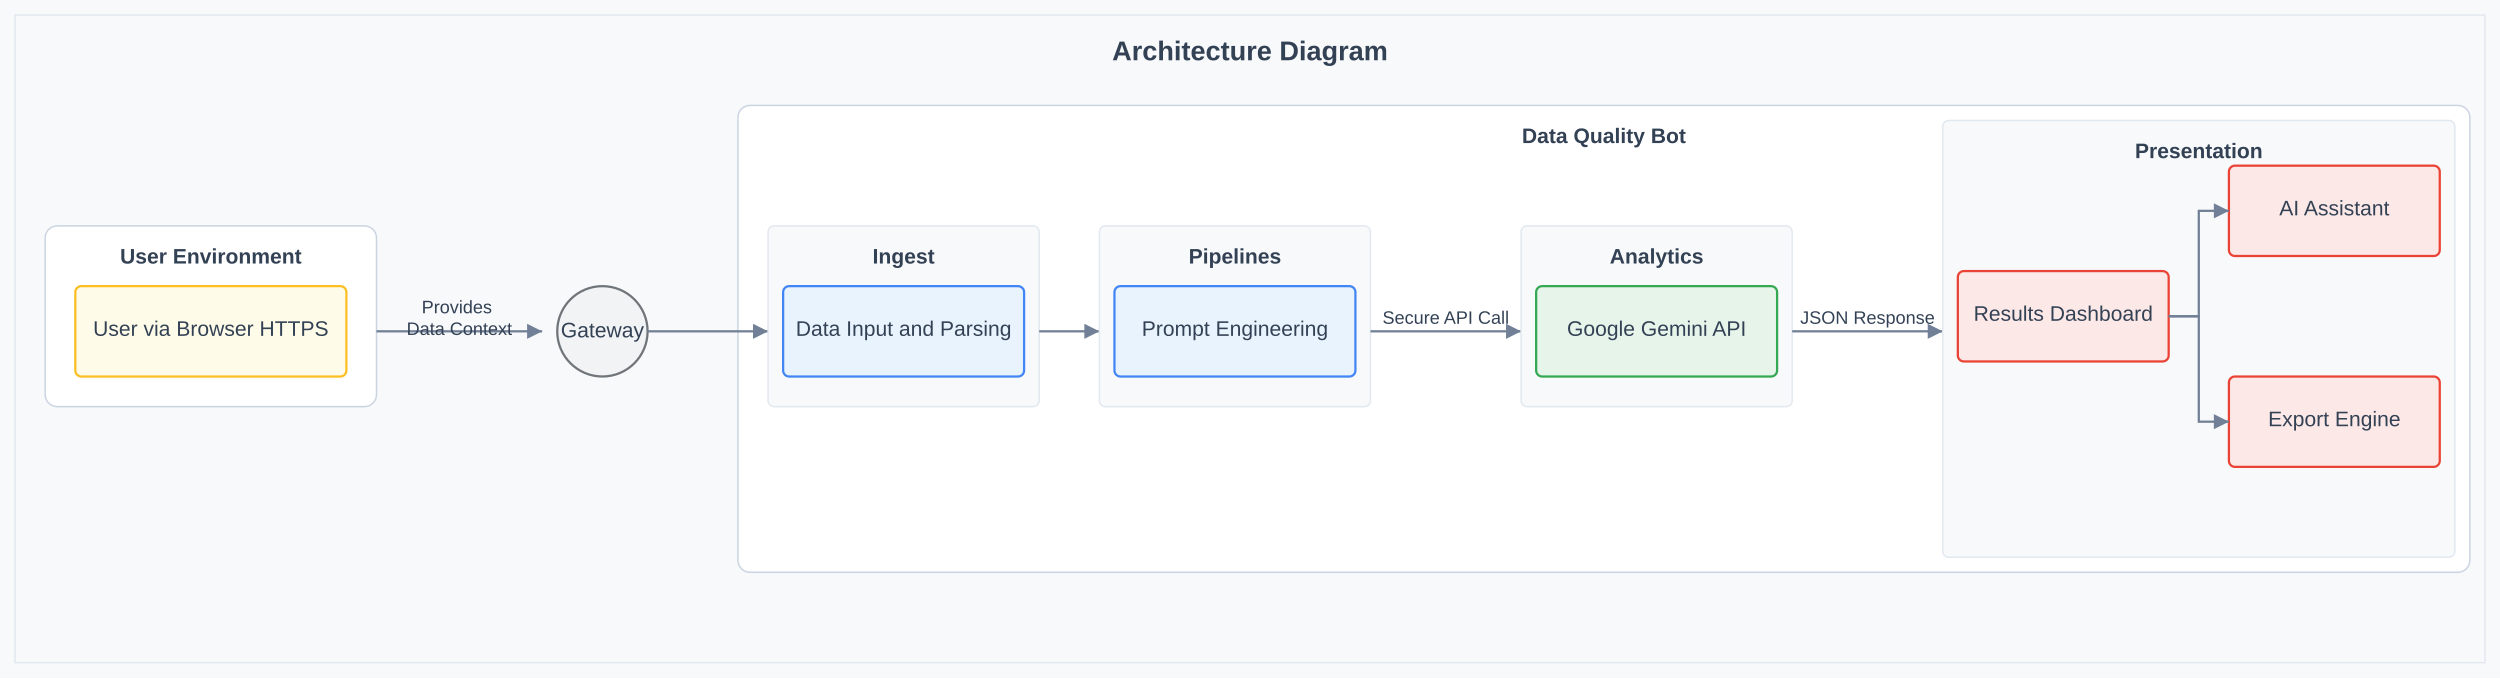
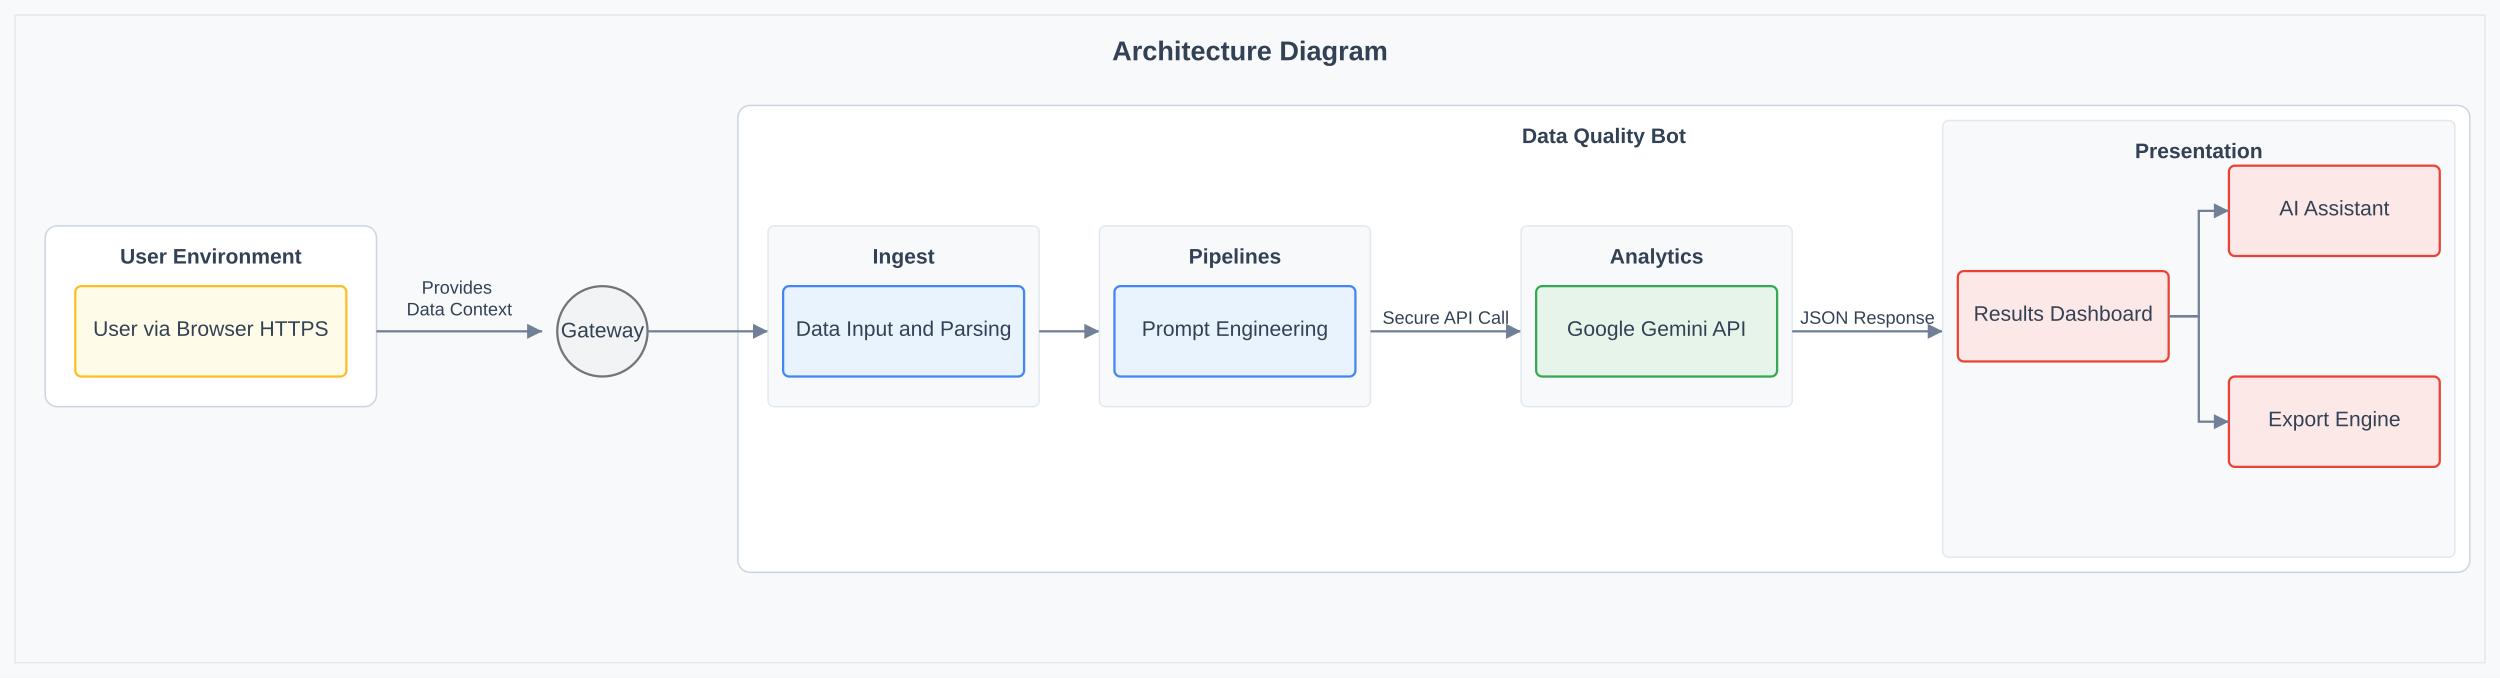
<svg xmlns="http://www.w3.org/2000/svg" width="100%" viewBox="0 0 1660 450" font-family="'Segoe UI', Arial, sans-serif" font-size="14">
  <rect x="0" y="0" width="1660" height="450" fill="#f8f9fa" />
  <rect x="10" y="10" width="1640" height="430" fill="none" stroke="#e2e8f0" />
  <text x="830" y="40" text-anchor="middle" font-size="18" font-weight="bold" fill="#334155">Architecture Diagram</text>
  <g>
    <rect x="30" y="150" width="220" height="120" fill="#ffffff" stroke="#cbd5e1" rx="8" />
    <text x="140" y="175" text-anchor="middle" font-weight="bold" fill="#334155">User Environment</text>
    <rect x="50" y="190" width="180" height="60" fill="#fefce8" stroke="#fbbf24" stroke-width="1.5" rx="4" />
    <text x="140" y="223" text-anchor="middle" fill="#334155">User via Browser HTTPS</text>
  </g>
  <g>
    <line x1="250" y1="220" x2="360" y2="220" stroke="#718096" stroke-width="1.5" />
    <path d="M 360 220 l -10 -5 v 10 z" fill="#718096" />
-     <text x="305" y="208" text-anchor="middle" fill="#334155" font-size="12">
+     <text x="305" y="195" text-anchor="middle" fill="#334155" font-size="12">
      <tspan x="305">Provides</tspan>
      <tspan x="305" dy="1.2em">Data Context</tspan>
    </text>
  </g>
  <g>
    <circle cx="400" cy="220" r="30" fill="#f1f3f4" stroke="#70757a" stroke-width="1.5" />
    <text x="400" y="224" text-anchor="middle" fill="#334155">Gateway</text>
  </g>
  <g>
    <rect x="490" y="70" width="1150" height="310" fill="#ffffff" stroke="#cbd5e1" rx="8" />
    <text x="1065" y="95" text-anchor="middle" font-weight="bold" fill="#334155">Data Quality Bot</text>
    <line x1="430" y1="220" x2="510" y2="220" stroke="#718096" stroke-width="1.5" />
    <path d="M 510 220 l -10 -5 v 10 z" fill="#718096" />
    <g>
      <rect x="510" y="150" width="180" height="120" fill="#f8f9fa" stroke="#e2e8f0" rx="4" />
      <text x="600" y="175" text-anchor="middle" font-weight="bold" fill="#334155">Ingest</text>
      <rect x="520" y="190" width="160" height="60" fill="#e9f3fd" stroke="#4285f4" stroke-width="1.5" rx="4" />
      <text x="600" y="223" text-anchor="middle" fill="#334155">Data Input and Parsing</text>
    </g>
    <line x1="690" y1="220" x2="730" y2="220" stroke="#718096" stroke-width="1.5" />
    <path d="M 730 220 l -10 -5 v 10 z" fill="#718096" />
    <g>
      <rect x="730" y="150" width="180" height="120" fill="#f8f9fa" stroke="#e2e8f0" rx="4" />
      <text x="820" y="175" text-anchor="middle" font-weight="bold" fill="#334155">Pipelines</text>
      <rect x="740" y="190" width="160" height="60" fill="#e9f3fd" stroke="#4285f4" stroke-width="1.5" rx="4" />
      <text x="820" y="223" text-anchor="middle" fill="#334155">Prompt Engineering</text>
    </g>
    <g>
      <line x1="910" y1="220" x2="1010" y2="220" stroke="#718096" stroke-width="1.5" />
      <path d="M 1010 220 l -10 -5 v 10 z" fill="#718096" />
      <text x="960" y="215" text-anchor="middle" fill="#334155" font-size="12">Secure API Call</text>
    </g>
    <g>
      <rect x="1010" y="150" width="180" height="120" fill="#f8f9fa" stroke="#e2e8f0" rx="4" />
      <text x="1100" y="175" text-anchor="middle" font-weight="bold" fill="#334155">Analytics</text>
      <rect x="1020" y="190" width="160" height="60" fill="#e6f4ea" stroke="#34a853" stroke-width="1.5" rx="4" />
      <text x="1100" y="223" text-anchor="middle" fill="#334155">Google Gemini API</text>
    </g>
    <g>
      <line x1="1190" y1="220" x2="1290" y2="220" stroke="#718096" stroke-width="1.5" />
      <path d="M 1290 220 l -10 -5 v 10 z" fill="#718096" />
      <text x="1240" y="215" text-anchor="middle" fill="#334155" font-size="12">JSON Response</text>
    </g>
    <g>
      <rect x="1290" y="80" width="340" height="290" fill="#f8f9fa" stroke="#e2e8f0" rx="4" />
      <text x="1460" y="105" text-anchor="middle" font-weight="bold" fill="#334155">Presentation</text>
      <rect x="1300" y="180" width="140" height="60" fill="#fce8e6" stroke="#ea4335" stroke-width="1.5" rx="4" />
      <text x="1370" y="213" text-anchor="middle" fill="#334155">Results Dashboard</text>
      <rect x="1480" y="110" width="140" height="60" fill="#fce8e6" stroke="#ea4335" stroke-width="1.5" rx="4" />
      <text x="1550" y="143" text-anchor="middle" fill="#334155">AI Assistant</text>
      <rect x="1480" y="250" width="140" height="60" fill="#fce8e6" stroke="#ea4335" stroke-width="1.5" rx="4" />
      <text x="1550" y="283" text-anchor="middle" fill="#334155">Export Engine</text>
      <path d="M 1440 210 L 1460 210 L 1460 140 L 1480 140" stroke="#718096" stroke-width="1.5" fill="none" />
      <path d="M 1480 140 l -10 -5 v 10 z" fill="#718096" />
      <path d="M 1440 210 L 1460 210 L 1460 280 L 1480 280" stroke="#718096" stroke-width="1.5" fill="none" />
      <path d="M 1480 280 l -10 -5 v 10 z" fill="#718096" />
    </g>
  </g>
</svg>
